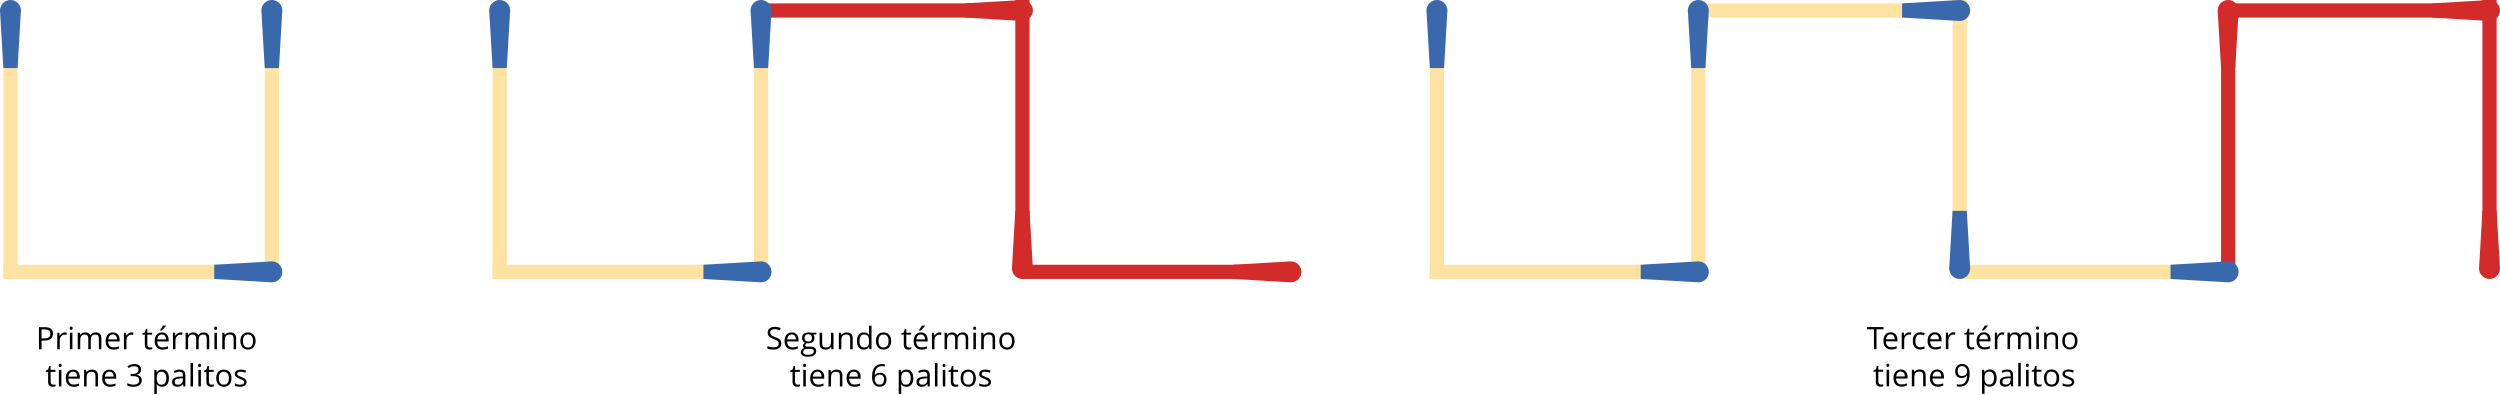
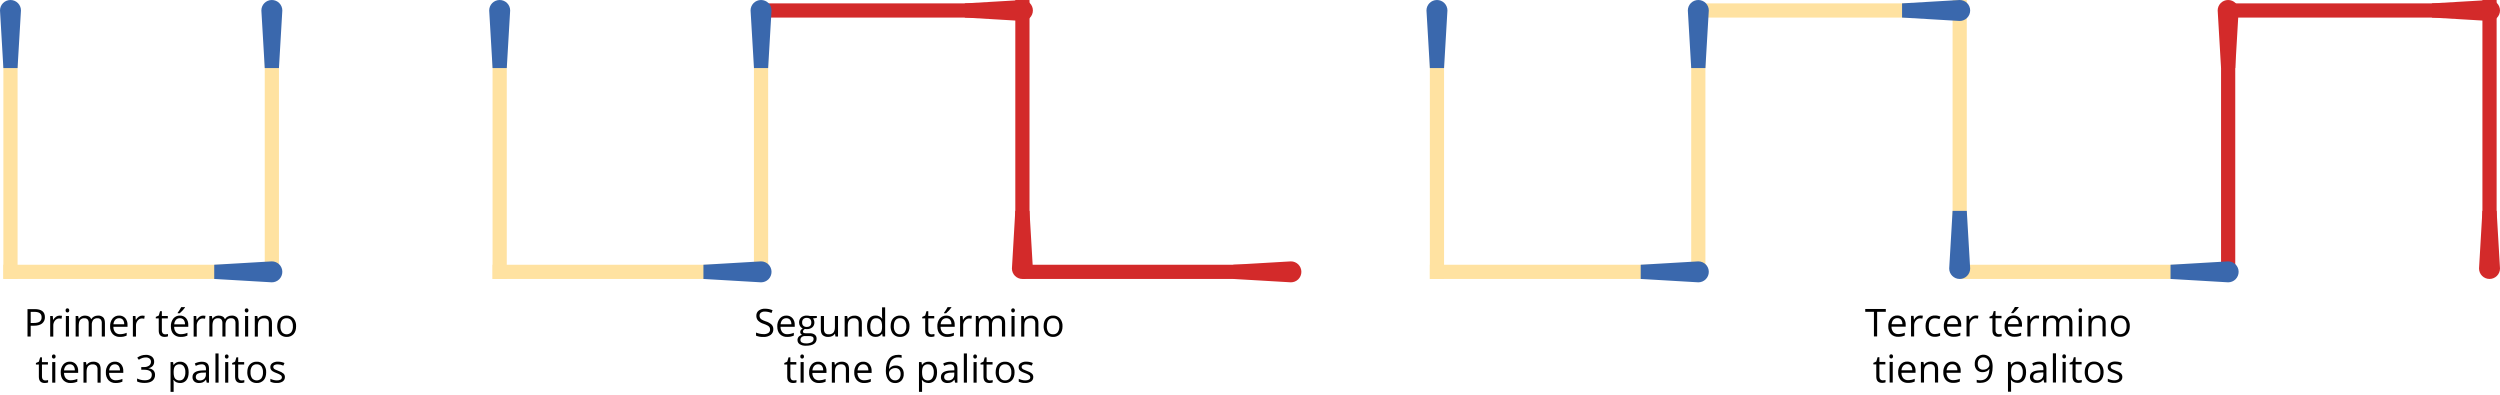
<svg xmlns="http://www.w3.org/2000/svg" id="Layer_1" data-name="Layer 1" viewBox="0 0 2420.51 382.32">
  <defs>
-     <style>.cls-1{fill:#d32a2a;}.cls-2{fill:#ffe2a1;}.cls-3{fill:#3a68ad;}.cls-4{font-size:30px;font-family:OpenSans-Regular, Open Sans;}</style>
+     <style>.cls-1{fill:#d32a2a;}.cls-2{fill:#ffe2a1;}.cls-3{fill:#3a68ad;}</style>
  </defs>
  <rect class="cls-1" x="2403.48" width="13.75" height="237.11" transform="translate(4820.72 237.11) rotate(180)" />
  <path class="cls-1" d="M2403.48,204.15h13.75l3.28,55.78a10.15,10.15,0,0,1-10.15,10.15h0a10.14,10.14,0,0,1-10.15-10.15Z" />
  <rect class="cls-1" x="2262.11" y="-108.41" width="13.75" height="237.11" transform="translate(2279.13 -2258.84) rotate(90)" />
  <path class="cls-1" d="M2354.58,17V3.27L2410.36,0a10.15,10.15,0,0,1,10.15,10.15h0a10.16,10.16,0,0,1-10.15,10.15Z" />
  <rect class="cls-1" x="2150.43" y="32.97" width="13.75" height="237.11" />
  <path class="cls-1" d="M2164.18,65.93h-13.75l-3.27-55.78A10.14,10.14,0,0,1,2157.3,0h0a10.14,10.14,0,0,1,10.15,10.15Z" />
  <rect class="cls-2" x="2009.06" y="144.65" width="13.75" height="237.11" transform="translate(2279.13 -1752.73) rotate(90)" />
  <path class="cls-3" d="M2101.52,270.08V256.33l55.78-3.27a10.14,10.14,0,0,1,10.15,10.14h0a10.14,10.14,0,0,1-10.15,10.15Z" />
  <rect class="cls-2" x="1384.39" y="32.97" width="13.75" height="237.11" />
  <path class="cls-3" d="M1398.14,65.93h-13.75l-3.28-55.78A10.15,10.15,0,0,1,1391.26,0h0a10.14,10.14,0,0,1,10.15,10.15Z" />
  <rect class="cls-2" x="1890.5" y="0.02" width="13.75" height="237.11" transform="translate(3794.75 237.15) rotate(180)" />
  <path class="cls-3" d="M1890.5,204.17h13.75l3.27,55.78a10.15,10.15,0,0,1-10.15,10.15h0A10.16,10.16,0,0,1,1887.22,260Z" />
  <rect class="cls-2" x="1749.12" y="-108.41" width="13.75" height="237.11" transform="translate(1766.15 -1745.85) rotate(90)" />
  <path class="cls-3" d="M1841.59,17V3.27L1897.37,0a10.14,10.14,0,0,1,10.15,10.15h0a10.15,10.15,0,0,1-10.15,10.15Z" />
  <rect class="cls-2" x="1637.44" y="32.97" width="13.75" height="237.11" />
  <path class="cls-3" d="M1651.19,65.93h-13.75l-3.27-55.78A10.14,10.14,0,0,1,1644.32,0h0a10.15,10.15,0,0,1,10.15,10.15Z" />
  <rect class="cls-2" x="1496.07" y="144.65" width="13.75" height="237.11" transform="translate(1766.15 -1239.74) rotate(90)" />
  <path class="cls-3" d="M1588.54,270.08V256.33l55.78-3.27a10.15,10.15,0,0,1,10.15,10.14h0a10.15,10.15,0,0,1-10.15,10.15Z" />
  <rect class="cls-1" x="1101.58" y="144.65" width="13.75" height="237.11" transform="translate(1371.66 -845.25) rotate(90)" />
  <path class="cls-1" d="M1194.05,270.08V256.33l55.78-3.27A10.14,10.14,0,0,1,1260,263.2h0a10.14,10.14,0,0,1-10.15,10.15Z" />
  <rect class="cls-2" x="476.91" y="32.97" width="13.75" height="237.11" />
  <path class="cls-3" d="M490.66,65.93H476.91l-3.27-55.78A10.14,10.14,0,0,1,483.79,0h0a10.15,10.15,0,0,1,10.15,10.15Z" />
  <rect class="cls-1" x="983.02" y="0.02" width="13.75" height="237.11" transform="translate(1979.8 237.15) rotate(180)" />
  <path class="cls-1" d="M983,204.17h13.75l3.28,55.78A10.16,10.16,0,0,1,989.9,270.1h0A10.15,10.15,0,0,1,979.75,260Z" />
  <rect class="cls-1" x="841.65" y="-108.41" width="13.75" height="237.11" transform="translate(858.67 -838.38) rotate(90)" />
  <path class="cls-1" d="M934.12,17V3.27L989.9,0a10.15,10.15,0,0,1,10.15,10.15h0A10.16,10.16,0,0,1,989.9,20.3Z" />
  <rect class="cls-2" x="729.97" y="32.97" width="13.75" height="237.11" />
  <path class="cls-3" d="M743.72,65.93H730L726.7,10.15A10.14,10.14,0,0,1,736.84,0h0A10.14,10.14,0,0,1,747,10.15Z" />
  <rect class="cls-2" x="588.6" y="144.65" width="13.75" height="237.11" transform="translate(858.68 -332.26) rotate(90)" />
  <path class="cls-3" d="M681.06,270.09V256.34l55.78-3.28A10.15,10.15,0,0,1,747,263.21h0a10.14,10.14,0,0,1-10.15,10.15Z" />
  <rect class="cls-2" x="3.27" y="32.97" width="13.75" height="237.11" />
  <path class="cls-3" d="M17,65.93H3.27L0,10.15A10.14,10.14,0,0,1,10.15,0h0A10.15,10.15,0,0,1,20.3,10.15Z" />
  <rect class="cls-2" x="256.33" y="32.97" width="13.75" height="237.11" />
  <path class="cls-3" d="M270.08,65.93H256.33l-3.27-55.78A10.14,10.14,0,0,1,263.2,0h0a10.14,10.14,0,0,1,10.15,10.15Z" />
  <rect class="cls-2" x="114.96" y="144.65" width="13.75" height="237.11" transform="translate(385.03 141.37) rotate(90)" />
  <path class="cls-3" d="M207.42,270.08V256.33l55.78-3.27a10.14,10.14,0,0,1,10.15,10.14h0a10.14,10.14,0,0,1-10.15,10.15Z" />
-   <text class="cls-4" transform="translate(34.78 338.19)">Primer término<tspan x="9.05" y="36">tiene 3 palitos</tspan>
-   </text>
-   <text class="cls-4" transform="translate(741.44 338.19)">Segundo término<tspan x="23.14" y="36">tiene 6 palitos</tspan>
-   </text>
-   <text class="cls-4" transform="translate(1807.31 338.07)">Tercer término<tspan x="6.13" y="36">tiene 9 palitos</tspan>
-   </text>
+   <path d="M43.47,307a7.44,7.44,0,0,1-2.75,6.2c-1.84,1.45-4.46,2.17-7.88,2.17H29.72v10.44H26.63V299.28h6.88Q43.47,299.28,43.47,307Zm-13.75,5.72H32.5q4.09,0,5.94-1.33a4.89,4.89,0,0,0,1.83-4.25,4.58,4.58,0,0,0-1.72-3.92c-1.15-.86-2.95-1.29-5.38-1.29H29.72Z" />
+   <path d="M57.65,305.56a12.13,12.13,0,0,1,2.38.22l-.42,2.8a10.33,10.33,0,0,0-2.18-.27,5.3,5.3,0,0,0-4.13,2,7.16,7.16,0,0,0-1.71,4.88v10.68h-3v-19.9h2.49l.34,3.68h.15a8.78,8.78,0,0,1,2.67-3A6,6,0,0,1,57.65,305.56Z" />
+   <path d="M63.5,300.53A2,2,0,0,1,64,299a1.78,1.78,0,0,1,1.27-.48,1.74,1.74,0,0,1,1.25.49,2,2,0,0,1,.53,1.5,2,2,0,0,1-.53,1.52,1.84,1.84,0,0,1-2.52,0A2,2,0,0,1,63.5,300.53Zm3.27,25.3h-3v-19.9h3Z" />
+   <path d="M98.54,325.83V312.88a5.34,5.34,0,0,0-1-3.56,3.91,3.91,0,0,0-3.16-1.19,5.09,5.09,0,0,0-4.16,1.61,7.67,7.67,0,0,0-1.34,5v11.11h-3V312.88a5.34,5.34,0,0,0-1-3.56,3.91,3.91,0,0,0-3.17-1.19,4.91,4.91,0,0,0-4.15,1.69c-.88,1.14-1.32,3-1.32,5.57v10.44h-3v-19.9h2.46l.49,2.72h.14a5.93,5.93,0,0,1,2.41-2.27,7.39,7.39,0,0,1,3.48-.82q4.67,0,6.1,3.38h.14A6.47,6.47,0,0,1,91,306.47a8.08,8.08,0,0,1,3.85-.91,6.74,6.74,0,0,1,5.06,1.74c1.12,1.16,1.68,3,1.68,5.55v13Z" />
+   <path d="M116.17,326.2a9.14,9.14,0,0,1-7-2.69,10.42,10.42,0,0,1-2.56-7.47A11.49,11.49,0,0,1,109,308.4a7.85,7.85,0,0,1,6.36-2.84,7.48,7.48,0,0,1,5.92,2.47,9.43,9.43,0,0,1,2.18,6.49v1.91H109.78a7.89,7.89,0,0,0,1.77,5.32,6.13,6.13,0,0,0,4.73,1.81,16,16,0,0,0,6.36-1.34v2.69a16.14,16.14,0,0,1-3,1A16.91,16.91,0,0,1,116.17,326.2Zm-.82-18.11a4.93,4.93,0,0,0-3.82,1.56,7.2,7.2,0,0,0-1.68,4.32h10.41a6.65,6.65,0,0,0-1.27-4.36A4.46,4.46,0,0,0,115.35,308.09Z" />
+   <path d="M137.71,305.56a12.13,12.13,0,0,1,2.38.22l-.42,2.8a10.33,10.33,0,0,0-2.18-.27,5.3,5.3,0,0,0-4.13,2,7.16,7.16,0,0,0-1.71,4.88v10.68h-3v-19.9h2.49l.34,3.68h.15a8.78,8.78,0,0,1,2.67-3A6,6,0,0,1,137.71,305.56Z" />
+   <path d="M159.91,323.71a9.7,9.7,0,0,0,1.54-.12,11.37,11.37,0,0,0,1.18-.24v2.3a5.37,5.37,0,0,1-1.44.39,10.18,10.18,0,0,1-1.72.16q-5.78,0-5.77-6.09V308.27h-2.86v-1.45l2.86-1.26,1.27-4.25h1.74v4.62h5.78v2.34h-5.78V320a4.05,4.05,0,0,0,.85,2.76A3,3,0,0,0,159.91,323.71Z" />
+   <path d="M175,326.2a9.17,9.17,0,0,1-7-2.69q-2.55-2.68-2.55-7.47a11.54,11.54,0,0,1,2.37-7.64,7.87,7.87,0,0,1,6.37-2.84,7.48,7.48,0,0,1,5.92,2.47,9.43,9.43,0,0,1,2.18,6.49v1.91H168.62a8,8,0,0,0,1.78,5.32,6.11,6.11,0,0,0,4.73,1.81,15.92,15.92,0,0,0,6.35-1.34v2.69a15.83,15.83,0,0,1-3,1A17,17,0,0,1,175,326.2Zm-.82-18.11a4.92,4.92,0,0,0-3.82,1.56A7.2,7.2,0,0,0,168.7,314h10.4a6.59,6.59,0,0,0-1.27-4.36A4.44,4.44,0,0,0,174.2,308.09ZM172,302.84c.58-.75,1.2-1.66,1.88-2.72s1.2-2,1.59-2.78h3.66v.38a33,33,0,0,1-5.12,5.57h-2Z" />
+   <path d="M196.56,305.56a12.21,12.21,0,0,1,2.38.22l-.42,2.8a10.33,10.33,0,0,0-2.18-.27,5.29,5.29,0,0,0-4.13,2,7.12,7.12,0,0,0-1.72,4.88v10.68h-3v-19.9H190l.34,3.68h.15a8.58,8.58,0,0,1,2.67-3A6,6,0,0,1,196.56,305.56Z" />
+   <path d="M228,325.83V312.88a5.34,5.34,0,0,0-1-3.56,3.91,3.91,0,0,0-3.16-1.19,5.08,5.08,0,0,0-4.16,1.61,7.67,7.67,0,0,0-1.35,5v11.11h-3V312.88a5.34,5.34,0,0,0-1-3.56,3.94,3.94,0,0,0-3.18-1.19,4.93,4.93,0,0,0-4.15,1.69c-.87,1.14-1.31,3-1.31,5.57v10.44h-3v-19.9h2.45l.49,2.72h.15a5.93,5.93,0,0,1,2.41-2.27,7.37,7.37,0,0,1,3.47-.82c3.12,0,5.15,1.13,6.11,3.38h.14a6.34,6.34,0,0,1,2.58-2.47,8.08,8.08,0,0,1,3.85-.91,6.74,6.74,0,0,1,5.06,1.74c1.12,1.16,1.68,3,1.68,5.55v13Z" />
+   <path d="M237,300.53a2,2,0,0,1,.51-1.51,1.88,1.88,0,0,1,2.52,0,2,2,0,0,1,.53,1.5,2,2,0,0,1-.53,1.52,1.77,1.77,0,0,1-1.25.5,1.73,1.73,0,0,1-1.27-.5A2,2,0,0,1,237,300.53Zm3.27,25.3h-3v-19.9h3Z" />
+   <path d="M260.29,325.83V313a5.2,5.2,0,0,0-1.11-3.64,4.5,4.5,0,0,0-3.47-1.19,5.73,5.73,0,0,0-4.57,1.68q-1.45,1.69-1.46,5.58v10.44h-3v-19.9h2.45l.49,2.72h.15a6.13,6.13,0,0,1,2.59-2.28,8.47,8.47,0,0,1,3.73-.81,7.55,7.55,0,0,1,5.41,1.74c1.21,1.16,1.82,3,1.82,5.55v13Z" />
+   <path d="M286.68,315.86q0,4.88-2.45,7.6a8.62,8.62,0,0,1-6.78,2.74,8.93,8.93,0,0,1-4.74-1.26,8.22,8.22,0,0,1-3.19-3.59,12.54,12.54,0,0,1-1.13-5.49q0-4.86,2.43-7.58a8.63,8.63,0,0,1,6.76-2.72,8.43,8.43,0,0,1,6.64,2.78A11,11,0,0,1,286.68,315.86Zm-15.16,0a9.41,9.41,0,0,0,1.52,5.81,6.05,6.05,0,0,0,9,0,9.33,9.33,0,0,0,1.54-5.82A9.18,9.18,0,0,0,282,310.1a5.37,5.37,0,0,0-4.53-2,5.31,5.31,0,0,0-4.47,1.94A9.38,9.38,0,0,0,271.52,315.86Z" />
+   <path d="M43.83,368.34a10.17,10.17,0,0,0,2.73-.36v2.31a5.35,5.35,0,0,1-1.45.39,11.12,11.12,0,0,1-1.72.15c-3.85,0-5.77-2-5.77-6.08V352.91H34.77v-1.46l2.85-1.25L38.89,346h1.74v4.61h5.78v2.35H40.63v11.71a4,4,0,0,0,.86,2.76A3,3,0,0,0,43.83,368.34Z" />
+   <path d="M50.28,345.17a2,2,0,0,1,.51-1.52,1.88,1.88,0,0,1,2.52,0,2,2,0,0,1,.53,1.51,2,2,0,0,1-.53,1.52,1.77,1.77,0,0,1-1.25.5,1.75,1.75,0,0,1-1.27-.5A2.05,2.05,0,0,1,50.28,345.17Zm3.27,25.3h-3V350.56h3Z" />
+   <path d="M68.35,370.83a9.11,9.11,0,0,1-7-2.69c-1.71-1.79-2.56-4.27-2.56-7.46A11.55,11.55,0,0,1,61.2,353a7.88,7.88,0,0,1,6.37-2.83,7.51,7.51,0,0,1,5.92,2.46,9.45,9.45,0,0,1,2.18,6.49v1.91H62a7.88,7.88,0,0,0,1.77,5.32,6.12,6.12,0,0,0,4.73,1.82,16.18,16.18,0,0,0,6.36-1.34v2.68a16.14,16.14,0,0,1-3,1A17,17,0,0,1,68.35,370.83Zm-.82-18.1a4.92,4.92,0,0,0-3.82,1.56A7.2,7.2,0,0,0,62,358.61H72.44a6.68,6.68,0,0,0-1.27-4.37A4.48,4.48,0,0,0,67.53,352.73Z" />
+   <path d="M94.43,370.47V357.59A5.19,5.19,0,0,0,93.32,354a4.51,4.51,0,0,0-3.47-1.2,5.7,5.7,0,0,0-4.57,1.69q-1.45,1.69-1.46,5.58v10.44h-3V350.56h2.45l.49,2.73h.15A6.13,6.13,0,0,1,86.49,351a8.47,8.47,0,0,1,3.73-.81,7.58,7.58,0,0,1,5.41,1.73q1.82,1.74,1.82,5.55v13Z" />
+   <path d="M112.05,370.83a9.13,9.13,0,0,1-7-2.69,10.39,10.39,0,0,1-2.55-7.46A11.55,11.55,0,0,1,104.9,353a7.87,7.87,0,0,1,6.37-2.83,7.51,7.51,0,0,1,5.92,2.46,9.45,9.45,0,0,1,2.18,6.49v1.91H105.66a7.88,7.88,0,0,0,1.77,5.32,6.12,6.12,0,0,0,4.73,1.82,16.09,16.09,0,0,0,6.35-1.34v2.68a15.83,15.83,0,0,1-3,1A17,17,0,0,1,112.05,370.83Zm-.82-18.1a4.92,4.92,0,0,0-3.82,1.56,7.2,7.2,0,0,0-1.68,4.32h10.41a6.62,6.62,0,0,0-1.28-4.37A4.45,4.45,0,0,0,111.23,352.73Z" />
+   <path d="M149.25,350.16a6,6,0,0,1-1.43,4.16,7.11,7.11,0,0,1-4,2.16v.15a7.62,7.62,0,0,1,4.74,2,6,6,0,0,1,1.54,4.29,7,7,0,0,1-2.63,5.84q-2.64,2-7.48,2a20.92,20.92,0,0,1-3.86-.32,13.21,13.21,0,0,1-3.41-1.11v-2.87a16.73,16.73,0,0,0,3.68,1.3,17,17,0,0,0,3.7.44q6.87,0,6.88-5.39,0-4.83-7.59-4.83h-2.62v-2.6h2.65a8.06,8.06,0,0,0,4.93-1.37,4.5,4.5,0,0,0,1.81-3.81,3.75,3.75,0,0,0-1.33-3,5.5,5.5,0,0,0-3.63-1.11,10.93,10.93,0,0,0-3.28.48,14.43,14.43,0,0,0-3.53,1.74l-1.52-2a12.64,12.64,0,0,1,3.77-2,13.68,13.68,0,0,1,4.49-.73,9.18,9.18,0,0,1,6,1.77A6,6,0,0,1,149.25,350.16Z" />
+   <path d="M174.36,370.83a8.79,8.79,0,0,1-3.55-.71,6.67,6.67,0,0,1-2.69-2.21h-.22a27.68,27.68,0,0,1,.22,3.3v8.2h-3V350.56h2.45l.42,2.73h.15a6.91,6.91,0,0,1,2.7-2.36,8.15,8.15,0,0,1,3.54-.73,7.37,7.37,0,0,1,6.12,2.71q2.15,2.7,2.15,7.59t-2.19,7.62A7.37,7.37,0,0,1,174.36,370.83Zm-.43-18.07a5.34,5.34,0,0,0-4.42,1.69c-.9,1.13-1.37,2.92-1.39,5.38v.67q0,4.2,1.39,6a5.32,5.32,0,0,0,4.49,1.81,4.66,4.66,0,0,0,4-2.09,9.86,9.86,0,0,0,1.46-5.76,9.5,9.5,0,0,0-1.46-5.71A4.78,4.78,0,0,0,173.93,352.76Z" />
+   <path d="M200.14,370.47l-.6-2.83h-.15a8.37,8.37,0,0,1-3,2.53,9.06,9.06,0,0,1-3.69.66,6.67,6.67,0,0,1-4.64-1.52,5.58,5.58,0,0,1-1.68-4.34q0-6,9.64-6.32l3.38-.11V357.3a5.07,5.07,0,0,0-1-3.46,4.16,4.16,0,0,0-3.22-1.11,13.06,13.06,0,0,0-5.63,1.52l-.93-2.31a14.27,14.27,0,0,1,3.22-1.25,14.1,14.1,0,0,1,3.52-.45c2.37,0,4.13.52,5.27,1.58s1.72,2.74,1.72,5.06v13.59Zm-6.81-2.13a6.12,6.12,0,0,0,4.42-1.54,5.72,5.72,0,0,0,1.61-4.32v-1.8l-3,.13a10.86,10.86,0,0,0-5.18,1.11,3.37,3.37,0,0,0-1.59,3.08,3.11,3.11,0,0,0,1,2.49A4.1,4.1,0,0,0,193.33,368.34Z" />
+   <path d="M211.6,370.47h-3V342.21h3Z" />
+   <path d="M217.74,345.17a2,2,0,0,1,.5-1.52,1.8,1.8,0,0,1,1.28-.48,1.76,1.76,0,0,1,1.25.49,2,2,0,0,1,.53,1.51,2,2,0,0,1-.53,1.52,1.85,1.85,0,0,1-2.53,0A2.09,2.09,0,0,1,217.74,345.17Zm3.27,25.3h-3V350.56h3Z" />
+   <path d="M233.83,368.34a9.63,9.63,0,0,0,1.54-.11,9,9,0,0,0,1.18-.25v2.31a5.26,5.26,0,0,1-1.44.39,11.23,11.23,0,0,1-1.72.15c-3.85,0-5.77-2-5.77-6.08V352.91h-2.86v-1.46l2.86-1.25,1.27-4.25h1.74v4.61h5.78v2.35h-5.78v11.71a4,4,0,0,0,.86,2.76A3,3,0,0,0,233.83,368.34Z" />
+   <path d="M257.71,360.5c0,3.24-.82,5.78-2.45,7.6a8.63,8.63,0,0,1-6.77,2.73,9,9,0,0,1-4.75-1.25,8.25,8.25,0,0,1-3.19-3.6,12.53,12.53,0,0,1-1.13-5.48c0-3.25.81-5.77,2.44-7.58a8.6,8.6,0,0,1,6.75-2.72,8.43,8.43,0,0,1,6.64,2.78A10.93,10.93,0,0,1,257.71,360.5Zm-15.16,0a9.43,9.43,0,0,0,1.52,5.81,6.05,6.05,0,0,0,9,0,9.37,9.37,0,0,0,1.54-5.82,9.23,9.23,0,0,0-1.54-5.77,5.39,5.39,0,0,0-4.53-2,5.33,5.33,0,0,0-4.47,1.94A9.41,9.41,0,0,0,242.55,360.5Z" />
+   <path d="M275.84,365a5,5,0,0,1-2.07,4.29,9.77,9.77,0,0,1-5.81,1.5,12.62,12.62,0,0,1-6.18-1.25v-2.8a14.71,14.71,0,0,0,3.08,1.15,12.72,12.72,0,0,0,3.17.41,7.22,7.22,0,0,0,3.63-.75,2.6,2.6,0,0,0,.26-4.29,15.81,15.81,0,0,0-3.93-1.95,21,21,0,0,1-3.95-1.81,5.27,5.27,0,0,1-1.74-1.75,4.56,4.56,0,0,1-.57-2.34,4.47,4.47,0,0,1,2-3.84,9.19,9.19,0,0,1,5.43-1.41,15.93,15.93,0,0,1,6.28,1.31L274.35,354a14.49,14.49,0,0,0-5.43-1.23,6.26,6.26,0,0,0-3.24.67,2.08,2.08,0,0,0-1.08,1.85,2.26,2.26,0,0,0,.4,1.36,4,4,0,0,0,1.32,1.07,29.42,29.42,0,0,0,3.49,1.47,13,13,0,0,1,4.78,2.6A4.59,4.59,0,0,1,275.84,365Z" />
+   <path d="M748.73,318.77a6.51,6.51,0,0,1-2.55,5.47,11.05,11.05,0,0,1-6.9,2A17.25,17.25,0,0,1,732,325v-3a19.26,19.26,0,0,0,3.56,1.09,18.41,18.41,0,0,0,3.81.4,7.7,7.7,0,0,0,4.65-1.17,3.85,3.85,0,0,0,1.56-3.26,4.18,4.18,0,0,0-.55-2.26,5.21,5.21,0,0,0-1.85-1.63,27.19,27.19,0,0,0-4-1.69,12.61,12.61,0,0,1-5.3-3.14,6.93,6.93,0,0,1-1.59-4.74,5.92,5.92,0,0,1,2.31-4.89,9.59,9.59,0,0,1,6.1-1.81,18,18,0,0,1,7.29,1.45l-1,2.69a16.44,16.44,0,0,0-6.39-1.38,6.18,6.18,0,0,0-3.83,1,3.49,3.49,0,0,0-1.38,2.93,4.47,4.47,0,0,0,.51,2.26,4.8,4.8,0,0,0,1.71,1.62,21.36,21.36,0,0,0,3.7,1.62,14.64,14.64,0,0,1,5.75,3.2A6.31,6.31,0,0,1,748.73,318.77Z" />
+   <path d="M762.11,326.2a9.14,9.14,0,0,1-7-2.69q-2.55-2.68-2.55-7.47A11.54,11.54,0,0,1,755,308.4a7.87,7.87,0,0,1,6.36-2.84,7.47,7.47,0,0,1,5.92,2.47,9.39,9.39,0,0,1,2.18,6.49v1.91H755.72a7.89,7.89,0,0,0,1.77,5.32,6.13,6.13,0,0,0,4.73,1.81,16,16,0,0,0,6.36-1.34v2.69a15.91,15.91,0,0,1-3,1A16.91,16.91,0,0,1,762.11,326.2Zm-.81-18.11a4.94,4.94,0,0,0-3.83,1.56,7.2,7.2,0,0,0-1.68,4.32H766.2a6.59,6.59,0,0,0-1.27-4.36A4.45,4.45,0,0,0,761.3,308.09Z" />
+   <path d="M790.86,305.93v1.9l-3.68.44a6.41,6.41,0,0,1,.91,1.66,6.53,6.53,0,0,1,.39,2.32,5.9,5.9,0,0,1-2,4.67,8.09,8.09,0,0,1-5.49,1.74,8.87,8.87,0,0,1-1.67-.15,3,3,0,0,0-1.92,2.57,1.29,1.29,0,0,0,.67,1.2,4.89,4.89,0,0,0,2.3.39h3.53a7.9,7.9,0,0,1,5,1.37,4.72,4.72,0,0,1,1.73,3.95A5.66,5.66,0,0,1,788,333q-2.65,1.72-7.74,1.73a10.64,10.64,0,0,1-6-1.45,4.7,4.7,0,0,1-2.12-4.11,4.58,4.58,0,0,1,1.17-3.14,5.94,5.94,0,0,1,3.27-1.8,3.14,3.14,0,0,1-1.28-1.07,2.8,2.8,0,0,1-.52-1.69,3.2,3.2,0,0,1,.58-1.91,6.28,6.28,0,0,1,1.83-1.58,5.33,5.33,0,0,1-2.51-2.16,6.31,6.31,0,0,1-1-3.48,6.43,6.43,0,0,1,2-5,8,8,0,0,1,5.56-1.78,10.12,10.12,0,0,1,2.81.37ZM775,329.18a2.7,2.7,0,0,0,1.36,2.45,7.61,7.61,0,0,0,3.91.83,11,11,0,0,0,5.62-1.13,3.47,3.47,0,0,0,1.82-3.08,2.41,2.41,0,0,0-1-2.24,7.66,7.66,0,0,0-3.75-.63h-3.62a4.8,4.8,0,0,0-3.2,1A3.51,3.51,0,0,0,775,329.18Zm1.63-16.88a4,4,0,0,0,1.19,3.16,4.66,4.66,0,0,0,3.28,1.07c2.94,0,4.42-1.42,4.42-4.28s-1.49-4.49-4.47-4.49a4.39,4.39,0,0,0-3.27,1.15A4.6,4.6,0,0,0,776.62,312.3Z" />
+   <path d="M797.78,305.93v12.91a5.19,5.19,0,0,0,1.11,3.63,4.52,4.52,0,0,0,3.47,1.2,5.66,5.66,0,0,0,4.57-1.71q1.44-1.69,1.44-5.57V305.93h3v19.9H808.9l-.44-2.67h-.16a6,6,0,0,1-2.57,2.26,8.67,8.67,0,0,1-3.75.78,7.61,7.61,0,0,1-5.44-1.73q-1.81-1.73-1.81-5.52v-13Z" />
+   <path d="M831.4,325.83V313a5.2,5.2,0,0,0-1.11-3.64,4.48,4.48,0,0,0-3.46-1.19,5.74,5.74,0,0,0-4.58,1.68q-1.46,1.69-1.45,5.58v10.44h-3v-19.9h2.45l.49,2.72h.15a6.16,6.16,0,0,1,2.6-2.28,8.39,8.39,0,0,1,3.72-.81,7.53,7.53,0,0,1,5.41,1.74c1.21,1.16,1.82,3,1.82,5.55v13Z" />
+   <path d="M854.16,323.16H854a7.09,7.09,0,0,1-6.25,3,7.41,7.41,0,0,1-6.08-2.67c-1.44-1.78-2.17-4.31-2.17-7.6s.73-5.82,2.18-7.64a7.35,7.35,0,0,1,6.07-2.73,7.24,7.24,0,0,1,6.21,2.95h.24l-.13-1.44-.07-1.4v-8.1h3v28.26h-2.45Zm-6,.51a5.5,5.5,0,0,0,4.48-1.68c.92-1.12,1.39-2.92,1.39-5.42v-.64q0-4.23-1.41-6a5.34,5.34,0,0,0-4.5-1.81,4.64,4.64,0,0,0-4.06,2.06,10.3,10.3,0,0,0-1.4,5.82,9.79,9.79,0,0,0,1.4,5.76A4.72,4.72,0,0,0,848.13,323.67Z" />
+   <path d="M880.59,315.86q0,4.88-2.46,7.6a8.6,8.6,0,0,1-6.77,2.74,8.93,8.93,0,0,1-4.74-1.26,8.24,8.24,0,0,1-3.2-3.59,12.54,12.54,0,0,1-1.12-5.49q0-4.86,2.43-7.58a8.62,8.62,0,0,1,6.76-2.72,8.45,8.45,0,0,1,6.64,2.78A11,11,0,0,1,880.59,315.86Zm-15.17,0a9.4,9.4,0,0,0,1.53,5.81,5.26,5.26,0,0,0,4.48,2,5.33,5.33,0,0,0,4.5-2,9.4,9.4,0,0,0,1.53-5.82,9.24,9.24,0,0,0-1.53-5.76,5.39,5.39,0,0,0-4.53-2,5.28,5.28,0,0,0-4.47,1.94C865.92,311.36,865.42,313.3,865.42,315.86Z" />
+   <path d="M902,323.71a9.74,9.74,0,0,0,1.55-.12,12,12,0,0,0,1.18-.24v2.3a5.35,5.35,0,0,1-1.45.39,10,10,0,0,1-1.71.16q-5.78,0-5.78-6.09V308.27H892.9v-1.45l2.85-1.26,1.27-4.25h1.75v4.62h5.77v2.34h-5.77V320a4.05,4.05,0,0,0,.85,2.76A3,3,0,0,0,902,323.71Z" />
+   <path d="M917.07,326.2a9.14,9.14,0,0,1-7-2.69q-2.55-2.68-2.55-7.47a11.54,11.54,0,0,1,2.37-7.64,7.87,7.87,0,0,1,6.36-2.84,7.47,7.47,0,0,1,5.92,2.47,9.39,9.39,0,0,1,2.18,6.49v1.91H910.68a7.89,7.89,0,0,0,1.77,5.32,6.13,6.13,0,0,0,4.73,1.81,15.93,15.93,0,0,0,6.36-1.34v2.69a16.06,16.06,0,0,1-3,1A17,17,0,0,1,917.07,326.2Zm-.81-18.11a4.94,4.94,0,0,0-3.83,1.56,7.2,7.2,0,0,0-1.68,4.32h10.41a6.59,6.59,0,0,0-1.27-4.36A4.45,4.45,0,0,0,916.26,308.09ZM914,302.84c.58-.75,1.21-1.66,1.88-2.72a31.48,31.48,0,0,0,1.59-2.78h3.67v.38a25.52,25.52,0,0,1-2.38,2.9,26.19,26.19,0,0,1-2.74,2.67h-2Z" />
+   <path d="M938.62,305.56a12.1,12.1,0,0,1,2.37.22l-.41,2.8a10.41,10.41,0,0,0-2.18-.27,5.29,5.29,0,0,0-4.13,2,7.12,7.12,0,0,0-1.72,4.88v10.68h-3v-19.9H932l.35,3.68h.14a8.78,8.78,0,0,1,2.67-3A6,6,0,0,1,938.62,305.56Z" />
+   <path d="M970.09,325.83V312.88a5.34,5.34,0,0,0-1-3.56,3.9,3.9,0,0,0-3.16-1.19,5.11,5.11,0,0,0-4.16,1.61,7.73,7.73,0,0,0-1.34,5v11.11h-3V312.88a5.34,5.34,0,0,0-1-3.56,3.94,3.94,0,0,0-3.18-1.19,4.93,4.93,0,0,0-4.15,1.69c-.88,1.14-1.32,3-1.32,5.57v10.44h-3v-19.9h2.45l.49,2.72h.15a5.91,5.91,0,0,1,2.4-2.27,7.44,7.44,0,0,1,3.48-.82c3.11,0,5.15,1.13,6.1,3.38h.15a6.34,6.34,0,0,1,2.58-2.47,8,8,0,0,1,3.85-.91,6.74,6.74,0,0,1,5.06,1.74c1.12,1.16,1.68,3,1.68,5.55v13Z" />
+   <path d="M979.06,300.53a2,2,0,0,1,.51-1.51,1.89,1.89,0,0,1,2.53,0,2,2,0,0,1,.52,1.5,2,2,0,0,1-.52,1.52,1.79,1.79,0,0,1-1.26.5,1.75,1.75,0,0,1-1.27-.5A2,2,0,0,1,979.06,300.53Zm3.27,25.3h-3v-19.9h3Z" />
+   <path d="M1002.35,325.83V313a5.2,5.2,0,0,0-1.11-3.64,4.52,4.52,0,0,0-3.47-1.19,5.75,5.75,0,0,0-4.58,1.68q-1.46,1.69-1.45,5.58v10.44h-3v-19.9h2.45l.49,2.72h.14a6.22,6.22,0,0,1,2.6-2.28,8.42,8.42,0,0,1,3.72-.81,7.56,7.56,0,0,1,5.42,1.74c1.21,1.16,1.81,3,1.81,5.55v13Z" />
+   <path d="M1028.74,315.86q0,4.88-2.45,7.6a8.64,8.64,0,0,1-6.78,2.74,8.93,8.93,0,0,1-4.74-1.26,8.24,8.24,0,0,1-3.2-3.59,12.54,12.54,0,0,1-1.12-5.49q0-4.86,2.43-7.58a8.62,8.62,0,0,1,6.76-2.72,8.44,8.44,0,0,1,6.64,2.78A11,11,0,0,1,1028.74,315.86Zm-15.17,0a9.4,9.4,0,0,0,1.53,5.81,5.26,5.26,0,0,0,4.48,2,5.32,5.32,0,0,0,4.5-2,9.4,9.4,0,0,0,1.53-5.82,9.24,9.24,0,0,0-1.53-5.76,5.37,5.37,0,0,0-4.53-2,5.28,5.28,0,0,0-4.47,1.94C1014.07,311.36,1013.57,313.3,1013.57,315.86Z" />
+   <path d="M768.42,368.34a9.71,9.71,0,0,0,1.54-.11,9,9,0,0,0,1.18-.25v2.31a5.37,5.37,0,0,1-1.44.39,11.23,11.23,0,0,1-1.72.15c-3.85,0-5.78-2-5.78-6.08V352.91h-2.85v-1.46l2.85-1.25,1.28-4.25h1.74v4.61H771v2.35h-5.77v11.71a4,4,0,0,0,.85,2.76A3,3,0,0,0,768.42,368.34Z" />
+   <path d="M774.86,345.17a2,2,0,0,1,.51-1.52,1.89,1.89,0,0,1,2.53,0,2,2,0,0,1,.52,1.51,2,2,0,0,1-.52,1.52,1.79,1.79,0,0,1-1.26.5,1.75,1.75,0,0,1-1.27-.5A2.05,2.05,0,0,1,774.86,345.17Zm3.27,25.3h-3V350.56h3Z" />
+   <path d="M792.93,370.83a9.11,9.11,0,0,1-7-2.69,10.39,10.39,0,0,1-2.55-7.46,11.55,11.55,0,0,1,2.37-7.65,7.86,7.86,0,0,1,6.36-2.83,7.49,7.49,0,0,1,5.92,2.46,9.4,9.4,0,0,1,2.18,6.49v1.91H786.54a7.88,7.88,0,0,0,1.77,5.32A6.13,6.13,0,0,0,793,368.2a16.11,16.11,0,0,0,6.36-1.34v2.68a16.06,16.06,0,0,1-3,1A17,17,0,0,1,792.93,370.83Zm-.81-18.1a4.94,4.94,0,0,0-3.83,1.56,7.2,7.2,0,0,0-1.68,4.32H797a6.62,6.62,0,0,0-1.27-4.37A4.48,4.48,0,0,0,792.12,352.73Z" />
+   <path d="M819,370.47V357.59a5.19,5.19,0,0,0-1.11-3.63,4.52,4.52,0,0,0-3.47-1.2,5.72,5.72,0,0,0-4.58,1.69q-1.46,1.69-1.45,5.58v10.44h-3V350.56h2.46l.49,2.73h.14a6.16,6.16,0,0,1,2.6-2.28,8.39,8.39,0,0,1,3.72-.81,7.58,7.58,0,0,1,5.41,1.73c1.22,1.16,1.82,3,1.82,5.55v13Z" />
+   <path d="M836.63,370.83a9.11,9.11,0,0,1-7-2.69,10.39,10.39,0,0,1-2.55-7.46,11.55,11.55,0,0,1,2.37-7.65,7.86,7.86,0,0,1,6.36-2.83,7.49,7.49,0,0,1,5.92,2.46,9.4,9.4,0,0,1,2.18,6.49v1.91H830.24a7.88,7.88,0,0,0,1.77,5.32,6.13,6.13,0,0,0,4.73,1.82,16.14,16.14,0,0,0,6.36-1.34v2.68a15.91,15.91,0,0,1-3,1A16.91,16.91,0,0,1,836.63,370.83Zm-.81-18.1a4.94,4.94,0,0,0-3.83,1.56,7.2,7.2,0,0,0-1.68,4.32h10.41a6.62,6.62,0,0,0-1.27-4.37A4.48,4.48,0,0,0,835.82,352.73Z" />
+   <path d="M857.68,359.12q0-7.83,3.05-11.71t9-3.87a12.06,12.06,0,0,1,3.23.34v2.6a10.13,10.13,0,0,0-3.2-.46,8.08,8.08,0,0,0-6.52,2.66q-2.25,2.67-2.47,8.37H861a7,7,0,0,1,6.32-3.13,7.44,7.44,0,0,1,5.64,2.16A8.19,8.19,0,0,1,875,362a9,9,0,0,1-2.26,6.51,8.06,8.06,0,0,1-6.11,2.37,7.86,7.86,0,0,1-6.54-3.09Q857.69,364.64,857.68,359.12Zm8.92,9.15a5.06,5.06,0,0,0,4-1.62A6.93,6.93,0,0,0,872,362a6.09,6.09,0,0,0-1.32-4.14,5,5,0,0,0-4-1.51,6.68,6.68,0,0,0-3,.68,5.45,5.45,0,0,0-2.17,1.85,4.27,4.27,0,0,0-.81,2.45,8.33,8.33,0,0,0,.73,3.49,6.16,6.16,0,0,0,2.06,2.56A5.12,5.12,0,0,0,866.6,368.27Z" />
+   <path d="M899,370.83a8.72,8.72,0,0,1-3.55-.71,6.77,6.77,0,0,1-2.7-2.21h-.22a25.74,25.74,0,0,1,.22,3.3v8.2h-3V350.56h2.45l.42,2.73h.14a7,7,0,0,1,2.71-2.36,8.15,8.15,0,0,1,3.54-.73,7.33,7.33,0,0,1,6.11,2.71c1.44,1.8,2.15,4.33,2.15,7.59s-.73,5.81-2.19,7.62A7.36,7.36,0,0,1,899,370.83Zm-.44-18.07a5.33,5.33,0,0,0-4.41,1.69q-1.36,1.69-1.4,5.38v.67q0,4.2,1.4,6a5.31,5.31,0,0,0,4.49,1.81,4.69,4.69,0,0,0,4-2.09,9.93,9.93,0,0,0,1.46-5.76,9.57,9.57,0,0,0-1.46-5.71A4.81,4.81,0,0,0,898.51,352.76Z" />
+   <path d="M924.72,370.47l-.6-2.83H924a8.54,8.54,0,0,1-3,2.53,9.11,9.11,0,0,1-3.7.66,6.68,6.68,0,0,1-4.64-1.52A5.58,5.58,0,0,1,911,365q0-6,9.64-6.32l3.38-.11V357.3a5.07,5.07,0,0,0-1-3.46,4.18,4.18,0,0,0-3.23-1.11,13.09,13.09,0,0,0-5.63,1.52l-.93-2.31a14.36,14.36,0,0,1,3.23-1.25,14.08,14.08,0,0,1,3.51-.45c2.38,0,4.13.52,5.28,1.58s1.72,2.74,1.72,5.06v13.59Zm-6.81-2.13a6.1,6.1,0,0,0,4.42-1.54,5.72,5.72,0,0,0,1.61-4.32v-1.8l-3,.13a10.94,10.94,0,0,0-5.19,1.11,3.37,3.37,0,0,0-1.59,3.08,3.11,3.11,0,0,0,1,2.49A4.1,4.1,0,0,0,917.91,368.34Z" />
+   <path d="M936.18,370.47h-3V342.21h3Z" />
+   <path d="M942.32,345.17a2,2,0,0,1,.51-1.52,1.88,1.88,0,0,1,2.52,0,2,2,0,0,1,.53,1.51,2,2,0,0,1-.53,1.52,1.77,1.77,0,0,1-1.25.5,1.75,1.75,0,0,1-1.27-.5A2.05,2.05,0,0,1,942.32,345.17Zm3.27,25.3h-3V350.56h3Z" />
+   <path d="M958.41,368.34a9.75,9.75,0,0,0,1.55-.11,9.34,9.34,0,0,0,1.18-.25v2.31a5.35,5.35,0,0,1-1.45.39,11,11,0,0,1-1.71.15c-3.85,0-5.78-2-5.78-6.08V352.91h-2.85v-1.46l2.85-1.25,1.27-4.25h1.75v4.61H961v2.35h-5.77v11.71a4,4,0,0,0,.85,2.76A3,3,0,0,0,958.41,368.34Z" />
+   <path d="M982.3,360.5c0,3.24-.82,5.78-2.46,7.6a8.63,8.63,0,0,1-6.77,2.73,8.93,8.93,0,0,1-4.74-1.25,8.27,8.27,0,0,1-3.2-3.6A12.53,12.53,0,0,1,964,360.5c0-3.25.81-5.77,2.43-7.58a8.6,8.6,0,0,1,6.76-2.72,8.42,8.42,0,0,1,6.63,2.78A10.89,10.89,0,0,1,982.3,360.5Zm-15.17,0a9.42,9.42,0,0,0,1.53,5.81,5.29,5.29,0,0,0,4.48,2,5.36,5.36,0,0,0,4.5-2,9.44,9.44,0,0,0,1.53-5.82,9.29,9.29,0,0,0-1.53-5.77,5.42,5.42,0,0,0-4.53-2,5.31,5.31,0,0,0-4.47,1.94Q967.13,356.65,967.13,360.5Z" />
+   <path d="M1000.42,365a5,5,0,0,1-2.07,4.29,9.77,9.77,0,0,1-5.81,1.5,12.62,12.62,0,0,1-6.18-1.25v-2.8a14.92,14.92,0,0,0,3.08,1.15,12.84,12.84,0,0,0,3.17.41,7.17,7.17,0,0,0,3.63-.75,2.5,2.5,0,0,0,1.28-2.3,2.52,2.52,0,0,0-1-2,15.81,15.81,0,0,0-3.93-1.95,20.66,20.66,0,0,1-4-1.81,5.21,5.21,0,0,1-1.75-1.75,4.56,4.56,0,0,1-.57-2.34,4.47,4.47,0,0,1,2-3.84,9.21,9.21,0,0,1,5.43-1.41,15.89,15.89,0,0,1,6.28,1.31L998.93,354a14.45,14.45,0,0,0-5.43-1.23,6.22,6.22,0,0,0-3.23.67,2.07,2.07,0,0,0-1.09,1.85,2.26,2.26,0,0,0,.41,1.36,3.93,3.93,0,0,0,1.32,1.07,28.31,28.31,0,0,0,3.48,1.47,13.1,13.1,0,0,1,4.79,2.6A4.58,4.58,0,0,1,1000.42,365Z" />
+   <path d="M1817.44,325.72h-3.09V301.9h-8.41v-2.74h19.91v2.74h-8.41Z" />
+   <path d="M1837.8,326.08a9.17,9.17,0,0,1-7-2.69,10.4,10.4,0,0,1-2.55-7.46,11.55,11.55,0,0,1,2.37-7.65,7.87,7.87,0,0,1,6.37-2.83,7.51,7.51,0,0,1,5.92,2.46,9.43,9.43,0,0,1,2.18,6.49v1.91h-13.71a7.89,7.89,0,0,0,1.77,5.32,6.11,6.11,0,0,0,4.73,1.81,15.92,15.92,0,0,0,6.35-1.34v2.69a15.83,15.83,0,0,1-3,1A17,17,0,0,1,1837.8,326.08ZM1837,308a4.92,4.92,0,0,0-3.82,1.56,7.2,7.2,0,0,0-1.68,4.32h10.4a6.59,6.59,0,0,0-1.27-4.36A4.47,4.47,0,0,0,1837,308Z" />
+   <path d="M1859.34,305.45a12.25,12.25,0,0,1,2.38.21l-.42,2.8a10.33,10.33,0,0,0-2.18-.27,5.29,5.29,0,0,0-4.13,2,7.14,7.14,0,0,0-1.72,4.89v10.68h-3V305.81h2.49l.34,3.69h.15a8.53,8.53,0,0,1,2.67-3A6,6,0,0,1,1859.34,305.45Z" />
+   <path d="M1873.4,326.08a8.51,8.51,0,0,1-6.7-2.66q-2.37-2.67-2.37-7.53c0-3.33.81-5.9,2.41-7.72a8.65,8.65,0,0,1,6.86-2.72,14.06,14.06,0,0,1,2.87.3,9.72,9.72,0,0,1,2.25.73l-.93,2.56a14,14,0,0,0-2.18-.66,9.37,9.37,0,0,0-2.09-.26q-6.06,0-6.06,7.73a9.17,9.17,0,0,0,1.48,5.63,5.13,5.13,0,0,0,4.38,2,13.35,13.35,0,0,0,5.11-1.07V325A10.87,10.87,0,0,1,1873.4,326.08Z" />
+   <path d="M1891.56,326.08a9.18,9.18,0,0,1-7-2.69,10.4,10.4,0,0,1-2.55-7.46,11.55,11.55,0,0,1,2.37-7.65,7.87,7.87,0,0,1,6.37-2.83,7.51,7.51,0,0,1,5.92,2.46,9.43,9.43,0,0,1,2.18,6.49v1.91h-13.71a7.89,7.89,0,0,0,1.77,5.32,6.11,6.11,0,0,0,4.73,1.81,15.92,15.92,0,0,0,6.35-1.34v2.69a15.83,15.83,0,0,1-3,1A17,17,0,0,1,1891.56,326.08Zm-.82-18.11a4.92,4.92,0,0,0-3.82,1.56,7.2,7.2,0,0,0-1.68,4.32h10.41a6.59,6.59,0,0,0-1.28-4.36A4.46,4.46,0,0,0,1890.74,308Z" />
+   <path d="M1913.1,305.45a12.25,12.25,0,0,1,2.38.21l-.42,2.8a10.33,10.33,0,0,0-2.18-.27,5.29,5.29,0,0,0-4.13,2A7.19,7.19,0,0,0,1907,315v10.68h-3V305.81h2.49l.34,3.69h.15a8.73,8.73,0,0,1,2.67-3A6,6,0,0,1,1913.1,305.45Z" />
+   <path d="M1935.29,323.59a9.74,9.74,0,0,0,1.55-.12,12,12,0,0,0,1.18-.24v2.3a5.35,5.35,0,0,1-1.45.39,10,10,0,0,1-1.71.16q-5.77,0-5.78-6.09V308.15h-2.85V306.7l2.85-1.25,1.27-4.25h1.75v4.61h5.77v2.34h-5.77v11.72a4,4,0,0,0,.85,2.76A3,3,0,0,0,1935.29,323.59Z" />
+   <path d="M1950.41,326.08a9.15,9.15,0,0,1-7-2.69,10.4,10.4,0,0,1-2.55-7.46,11.55,11.55,0,0,1,2.37-7.65,7.86,7.86,0,0,1,6.36-2.83,7.53,7.53,0,0,1,5.93,2.46,9.43,9.43,0,0,1,2.17,6.49v1.91H1944a7.89,7.89,0,0,0,1.77,5.32,6.13,6.13,0,0,0,4.73,1.81,15.93,15.93,0,0,0,6.36-1.34v2.69a15.83,15.83,0,0,1-3,1A17,17,0,0,1,1950.41,326.08Zm-.82-18.11a4.92,4.92,0,0,0-3.82,1.56,7.14,7.14,0,0,0-1.69,4.32h10.41a6.59,6.59,0,0,0-1.27-4.36A4.48,4.48,0,0,0,1949.59,308Zm-2.24-5.25a32.86,32.86,0,0,0,1.88-2.72,28,28,0,0,0,1.59-2.78h3.67v.38a25.48,25.48,0,0,1-2.38,2.91,27.26,27.26,0,0,1-2.74,2.67h-2Z" />
+   <path d="M1972,305.45a12.32,12.32,0,0,1,2.38.21l-.42,2.8a10.41,10.41,0,0,0-2.18-.27,5.29,5.29,0,0,0-4.13,2,7.14,7.14,0,0,0-1.72,4.89v10.68h-3V305.81h2.49l.35,3.69h.14a8.73,8.73,0,0,1,2.67-3A6,6,0,0,1,1972,305.45Z" />
+   <path d="M2003.42,325.72v-13a5.34,5.34,0,0,0-1-3.56,3.9,3.9,0,0,0-3.16-1.19,5.1,5.1,0,0,0-4.15,1.61,7.67,7.67,0,0,0-1.35,5v11.12h-3v-13a5.34,5.34,0,0,0-1-3.56,3.94,3.94,0,0,0-3.18-1.19,4.93,4.93,0,0,0-4.15,1.69c-.88,1.14-1.32,3-1.32,5.57v10.45h-3V305.81h2.45l.49,2.72h.15a6,6,0,0,1,2.4-2.27,7.44,7.44,0,0,1,3.48-.81c3.11,0,5.15,1.12,6.1,3.37h.15a6.34,6.34,0,0,1,2.58-2.47,8,8,0,0,1,3.85-.9,6.73,6.73,0,0,1,5.06,1.73q1.68,1.74,1.68,5.55v13Z" />
+   <path d="M2012.39,300.41a2,2,0,0,1,.51-1.51,1.79,1.79,0,0,1,1.27-.48,1.77,1.77,0,0,1,1.26.49,2,2,0,0,1,.52,1.5,2,2,0,0,1-.52,1.52,1.85,1.85,0,0,1-2.53,0A2,2,0,0,1,2012.39,300.41Zm3.27,25.31h-3V305.81h3Z" />
+   <path d="M2035.68,325.72V312.84a5.17,5.17,0,0,0-1.11-3.63,4.52,4.52,0,0,0-3.47-1.2,5.72,5.72,0,0,0-4.58,1.69c-1,1.12-1.45,3-1.45,5.57v10.45h-3V305.81h2.45l.49,2.72h.14a6.22,6.22,0,0,1,2.6-2.28,8.42,8.42,0,0,1,3.72-.8,7.56,7.56,0,0,1,5.42,1.73q1.81,1.74,1.81,5.55v13Z" />
+   <path d="M2062.07,315.74c0,3.25-.82,5.78-2.45,7.61a8.66,8.66,0,0,1-6.78,2.73,8.93,8.93,0,0,1-4.74-1.26,8.3,8.3,0,0,1-3.2-3.59,12.54,12.54,0,0,1-1.12-5.49q0-4.86,2.43-7.58a8.61,8.61,0,0,1,6.76-2.71,8.43,8.43,0,0,1,6.64,2.77A11,11,0,0,1,2062.07,315.74Zm-15.17,0a9.46,9.46,0,0,0,1.53,5.82,6.07,6.07,0,0,0,9,0,9.45,9.45,0,0,0,1.53-5.83,9.24,9.24,0,0,0-1.53-5.76,5.37,5.37,0,0,0-4.53-2,5.28,5.28,0,0,0-4.47,1.94A9.33,9.33,0,0,0,2046.9,315.74Z" />
+   <path d="M1822.84,368.23a9.83,9.83,0,0,0,1.55-.12,9.34,9.34,0,0,0,1.18-.25v2.31a5.35,5.35,0,0,1-1.45.39,11.1,11.1,0,0,1-1.71.15c-3.85,0-5.78-2-5.78-6.08V352.79h-2.85v-1.45l2.85-1.26,1.27-4.25h1.74v4.61h5.78v2.35h-5.78V364.5a4,4,0,0,0,.86,2.76A3,3,0,0,0,1822.84,368.23Z" />
+   <path d="M1829.29,345.05a2,2,0,0,1,.51-1.52,1.78,1.78,0,0,1,1.27-.48,1.8,1.8,0,0,1,1.25.49,2,2,0,0,1,.53,1.51,2,2,0,0,1-.53,1.52,1.77,1.77,0,0,1-1.25.5,1.75,1.75,0,0,1-1.27-.5A2.05,2.05,0,0,1,1829.29,345.05Zm3.27,25.3h-3V350.44h3Z" />
+   <path d="M1847.36,370.71a9.14,9.14,0,0,1-7-2.68,10.39,10.39,0,0,1-2.56-7.47,11.55,11.55,0,0,1,2.37-7.65,7.91,7.91,0,0,1,6.37-2.83,7.51,7.51,0,0,1,5.92,2.46,9.46,9.46,0,0,1,2.18,6.5v1.9H1841a7.88,7.88,0,0,0,1.77,5.32,6.1,6.1,0,0,0,4.73,1.82,16.18,16.18,0,0,0,6.36-1.34v2.68a15.45,15.45,0,0,1-3,1A17,17,0,0,1,1847.36,370.71Zm-.82-18.1a4.93,4.93,0,0,0-3.82,1.56,7.2,7.2,0,0,0-1.68,4.32h10.41a6.68,6.68,0,0,0-1.27-4.37A4.48,4.48,0,0,0,1846.54,352.61Z" />
+   <path d="M1873.44,370.35V357.47a5.19,5.19,0,0,0-1.11-3.63,4.49,4.49,0,0,0-3.47-1.2,5.73,5.73,0,0,0-4.57,1.69q-1.45,1.69-1.45,5.58v10.44h-3V350.44h2.45l.49,2.73h.15a6.19,6.19,0,0,1,2.59-2.28,8.47,8.47,0,0,1,3.73-.81,7.53,7.53,0,0,1,5.41,1.74q1.81,1.73,1.82,5.54v13Z" />
+   <path d="M1891.06,370.71a9.18,9.18,0,0,1-7-2.68,10.43,10.43,0,0,1-2.55-7.47,11.55,11.55,0,0,1,2.37-7.65,7.9,7.9,0,0,1,6.37-2.83,7.51,7.51,0,0,1,5.92,2.46,9.46,9.46,0,0,1,2.18,6.5v1.9h-13.71a7.88,7.88,0,0,0,1.77,5.32,6.08,6.08,0,0,0,4.73,1.82,16.18,16.18,0,0,0,6.36-1.34v2.68a15.45,15.45,0,0,1-3,1A17,17,0,0,1,1891.06,370.71Zm-.82-18.1a4.92,4.92,0,0,0-3.82,1.56,7.2,7.2,0,0,0-1.68,4.32h10.41a6.62,6.62,0,0,0-1.28-4.37A4.45,4.45,0,0,0,1890.24,352.61Z" />
+   <path d="M1929.26,355.13q0,15.58-12.06,15.58a12.46,12.46,0,0,1-3.35-.36v-2.6a10.53,10.53,0,0,0,3.31.48c2.9,0,5.1-.9,6.58-2.7s2.29-4.56,2.43-8.27H1926a6.47,6.47,0,0,1-2.65,2.29,8.5,8.5,0,0,1-3.73.79,7.5,7.5,0,0,1-5.59-2.1,8.06,8.06,0,0,1-2.07-5.89,9,9,0,0,1,2.32-6.54,8.86,8.86,0,0,1,10.82-1,8.75,8.75,0,0,1,3.12,4.05A16.58,16.58,0,0,1,1929.26,355.13Zm-8.94-9.13a4.94,4.94,0,0,0-4,1.67,6.93,6.93,0,0,0-1.42,4.65,6,6,0,0,0,1.31,4.11,5,5,0,0,0,4,1.5,7,7,0,0,0,3-.67,5.48,5.48,0,0,0,2.18-1.84,4.15,4.15,0,0,0,.8-2.43,8.3,8.3,0,0,0-.74-3.53,6.23,6.23,0,0,0-2.08-2.54A5.21,5.21,0,0,0,1920.32,346Z" />
+   <path d="M1953.37,370.71a8.63,8.63,0,0,1-3.55-.71,6.67,6.67,0,0,1-2.69-2.21h-.22a27.71,27.71,0,0,1,.22,3.31v8.19h-3V350.44h2.45l.42,2.73h.15a6.91,6.91,0,0,1,2.7-2.36,8.15,8.15,0,0,1,3.54-.73,7.37,7.37,0,0,1,6.12,2.71q2.15,2.7,2.15,7.59t-2.19,7.62A7.37,7.37,0,0,1,1953.37,370.71Zm-.43-18.07a5.34,5.34,0,0,0-4.41,1.69q-1.37,1.69-1.4,5.38v.67c0,2.8.46,4.8,1.4,6a5.29,5.29,0,0,0,4.48,1.81,4.66,4.66,0,0,0,4-2.09,9.86,9.86,0,0,0,1.46-5.76,9.5,9.5,0,0,0-1.46-5.71A4.81,4.81,0,0,0,1952.94,352.64Z" />
+   <path d="M1979.15,370.35l-.6-2.83h-.15a8.26,8.26,0,0,1-3,2.53,9.06,9.06,0,0,1-3.69.66,6.62,6.62,0,0,1-4.64-1.52,5.56,5.56,0,0,1-1.68-4.34q0-6,9.64-6.32l3.38-.11v-1.24a5.07,5.07,0,0,0-1-3.46,4.16,4.16,0,0,0-3.22-1.11,13.06,13.06,0,0,0-5.63,1.52l-.93-2.31a14.27,14.27,0,0,1,3.22-1.25,14.1,14.1,0,0,1,3.52-.45c2.37,0,4.13.52,5.27,1.58s1.72,2.74,1.72,5.07v13.58Zm-6.81-2.12a6.12,6.12,0,0,0,4.42-1.55,5.72,5.72,0,0,0,1.61-4.32v-1.8l-3,.13a10.87,10.87,0,0,0-5.18,1.12,3.36,3.36,0,0,0-1.59,3.07,3.11,3.11,0,0,0,1,2.49A4.1,4.1,0,0,0,1972.34,368.23Z" />
+   <path d="M1990.61,370.35h-3V342.09h3Z" />
+   <path d="M1996.75,345.05a2,2,0,0,1,.51-1.52,1.76,1.76,0,0,1,1.27-.48,1.8,1.8,0,0,1,1.25.49,2,2,0,0,1,.53,1.51,2,2,0,0,1-.53,1.52,1.77,1.77,0,0,1-1.25.5,1.73,1.73,0,0,1-1.27-.5A2.05,2.05,0,0,1,1996.75,345.05Zm3.27,25.3h-3V350.44h3Z" />
+   <path d="M2012.84,368.23a9.61,9.61,0,0,0,1.54-.12,9,9,0,0,0,1.18-.25v2.31a5.26,5.26,0,0,1-1.44.39,11.23,11.23,0,0,1-1.72.15c-3.85,0-5.77-2-5.77-6.08V352.79h-2.85v-1.45l2.85-1.26,1.27-4.25h1.74v4.61h5.78v2.35h-5.78V364.5a4,4,0,0,0,.86,2.76A2.93,2.93,0,0,0,2012.84,368.23Z" />
+   <path d="M2036.72,360.38c0,3.24-.82,5.78-2.45,7.6a8.63,8.63,0,0,1-6.77,2.73,8.93,8.93,0,0,1-4.74-1.25,8.18,8.18,0,0,1-3.2-3.59,12.57,12.57,0,0,1-1.13-5.49q0-4.86,2.44-7.58a8.6,8.6,0,0,1,6.75-2.72,8.43,8.43,0,0,1,6.64,2.78A10.93,10.93,0,0,1,2036.72,360.38Zm-15.16,0a9.49,9.49,0,0,0,1.52,5.81,6.05,6.05,0,0,0,9,0,9.37,9.37,0,0,0,1.54-5.82,9.23,9.23,0,0,0-1.54-5.77,5.39,5.39,0,0,0-4.53-2,5.31,5.31,0,0,0-4.47,1.95Q2021.56,356.53,2021.56,360.38Z" />
+   <path d="M2054.85,364.92a5,5,0,0,1-2.07,4.29,9.77,9.77,0,0,1-5.81,1.5,12.62,12.62,0,0,1-6.18-1.25v-2.8a14.71,14.71,0,0,0,3.08,1.15,12.74,12.74,0,0,0,3.17.42,7.21,7.21,0,0,0,3.63-.76,2.59,2.59,0,0,0,.26-4.28,15.74,15.74,0,0,0-3.93-2,21.76,21.76,0,0,1-4-1.8,5.39,5.39,0,0,1-1.74-1.76,4.56,4.56,0,0,1-.57-2.34,4.47,4.47,0,0,1,2-3.84,9.21,9.21,0,0,1,5.43-1.41,15.93,15.93,0,0,1,6.28,1.31l-1.07,2.45a14.49,14.49,0,0,0-5.43-1.23,6.2,6.2,0,0,0-3.23.67,2.07,2.07,0,0,0-1.09,1.85,2.26,2.26,0,0,0,.4,1.36,4,4,0,0,0,1.32,1.07,30.75,30.75,0,0,0,3.49,1.48,13,13,0,0,1,4.78,2.59A4.59,4.59,0,0,1,2054.85,364.92Z" />
</svg>
